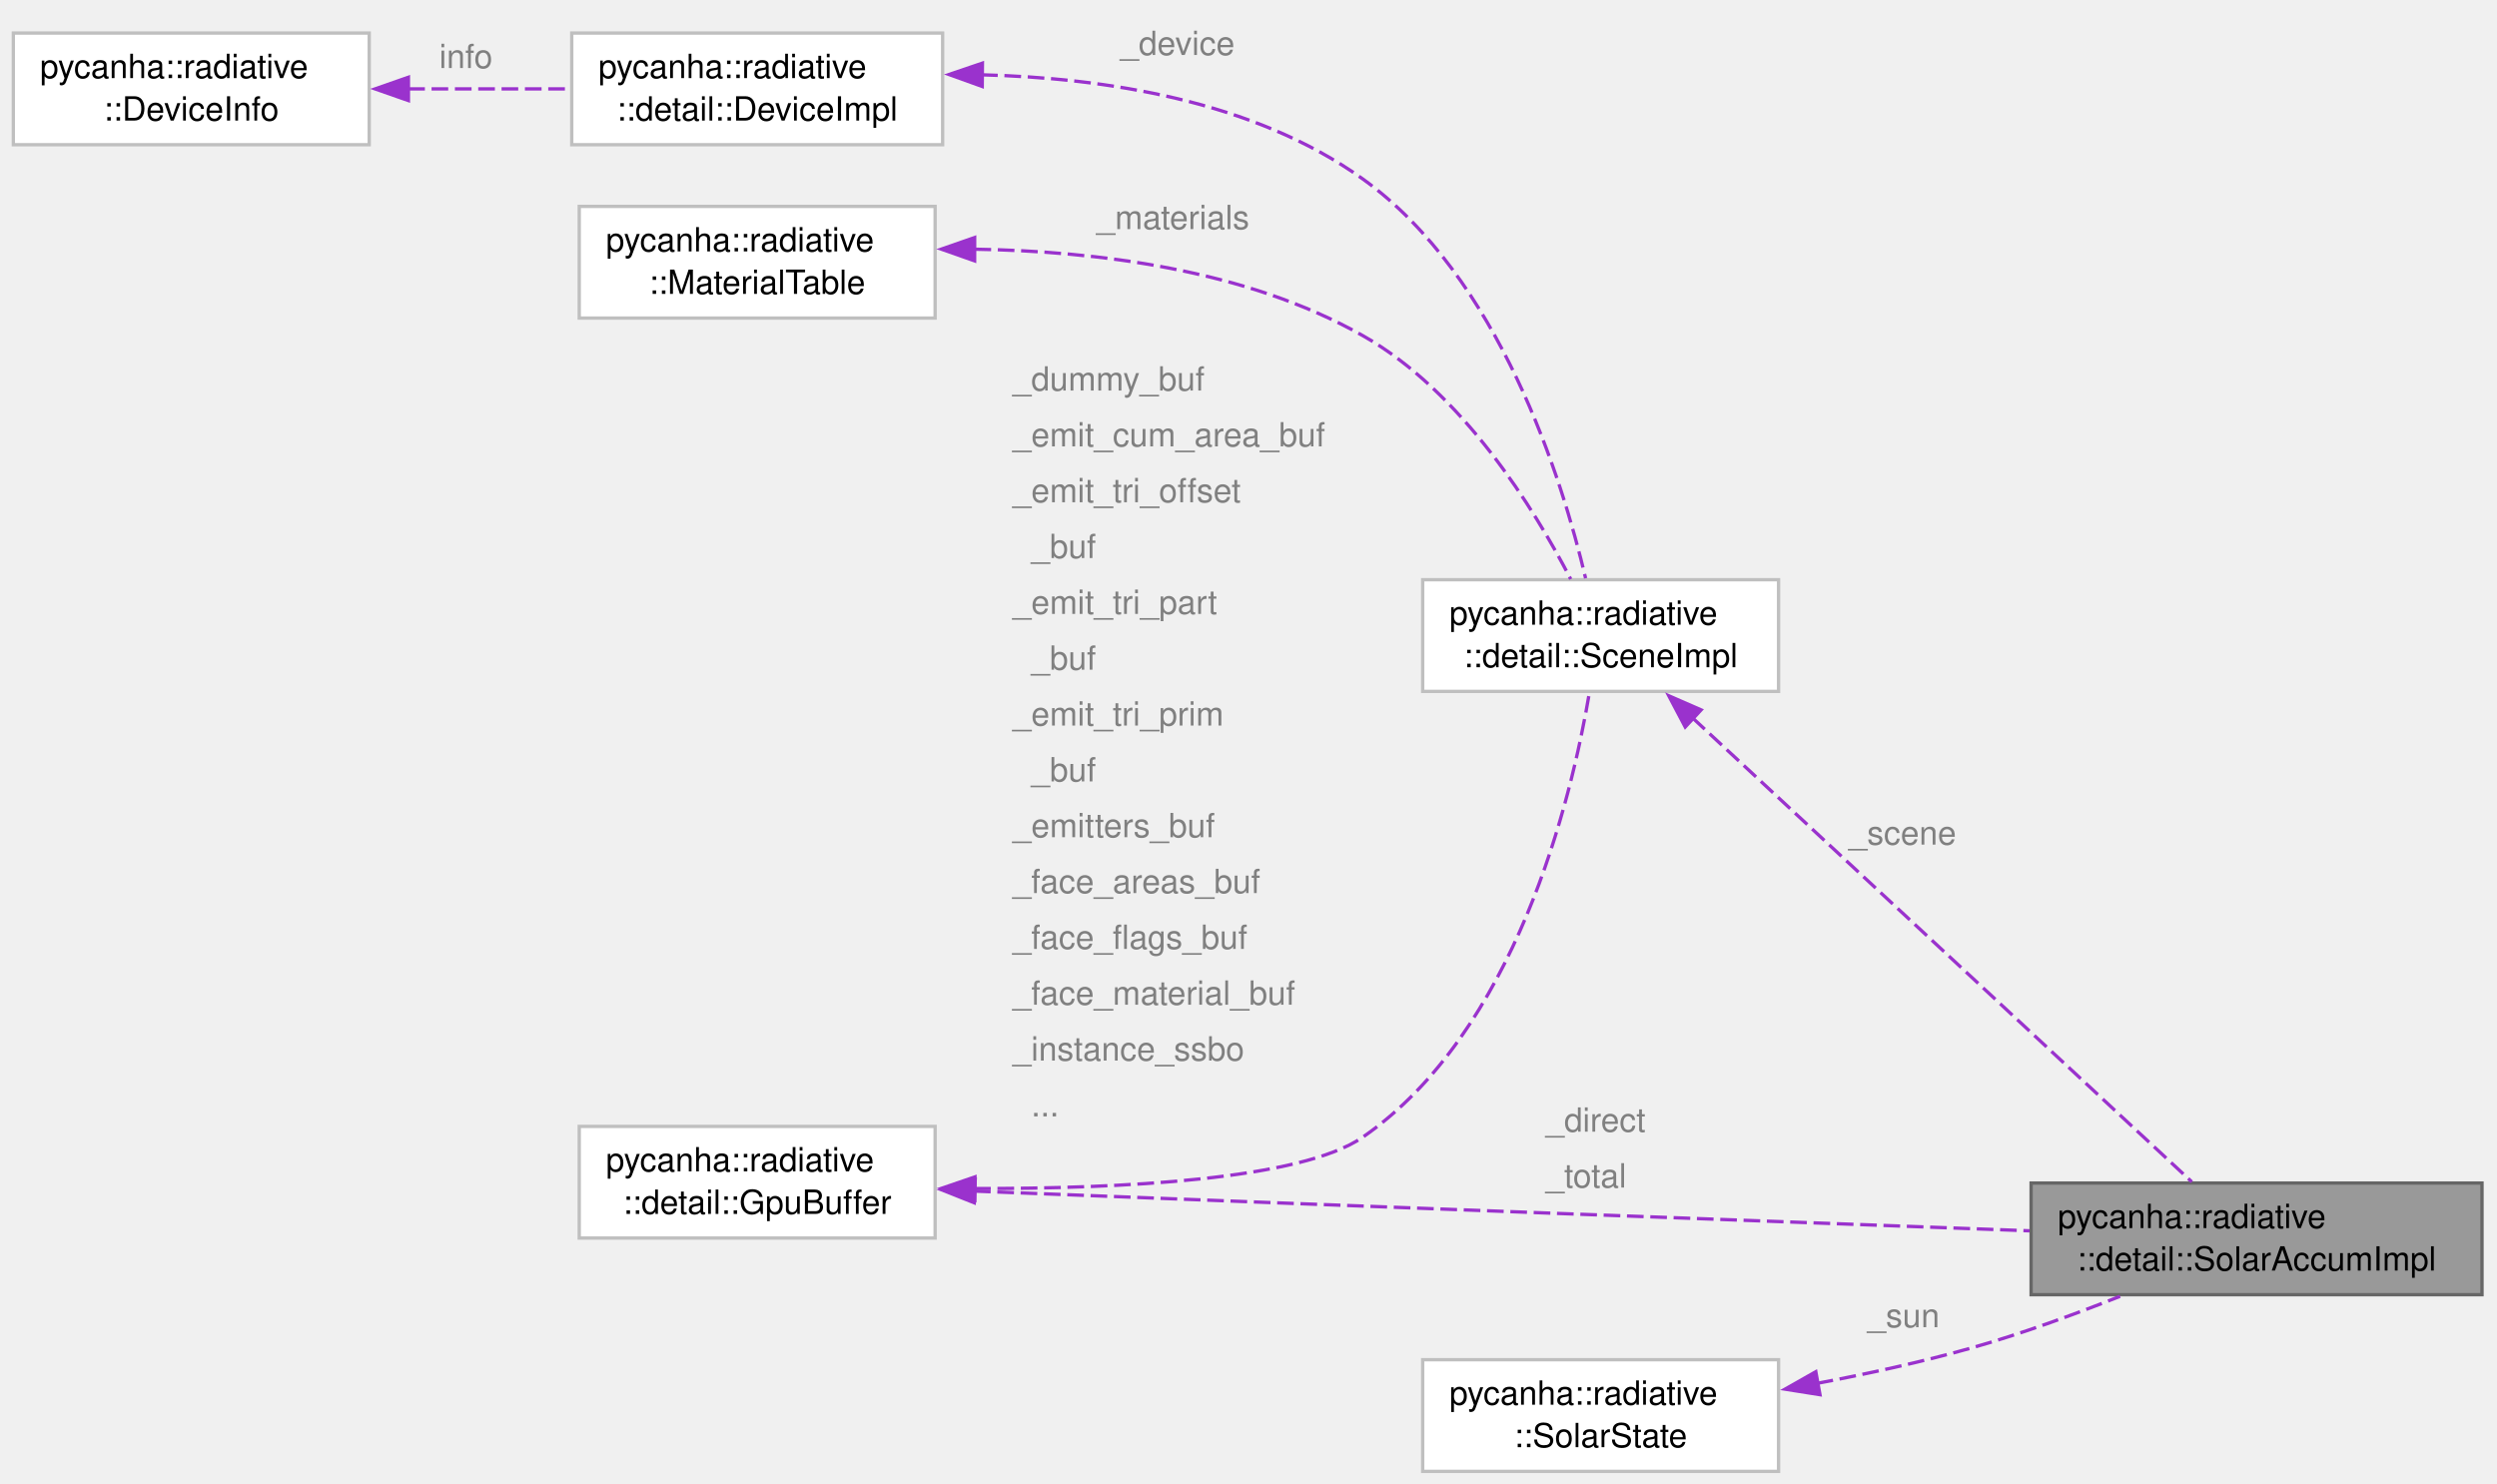
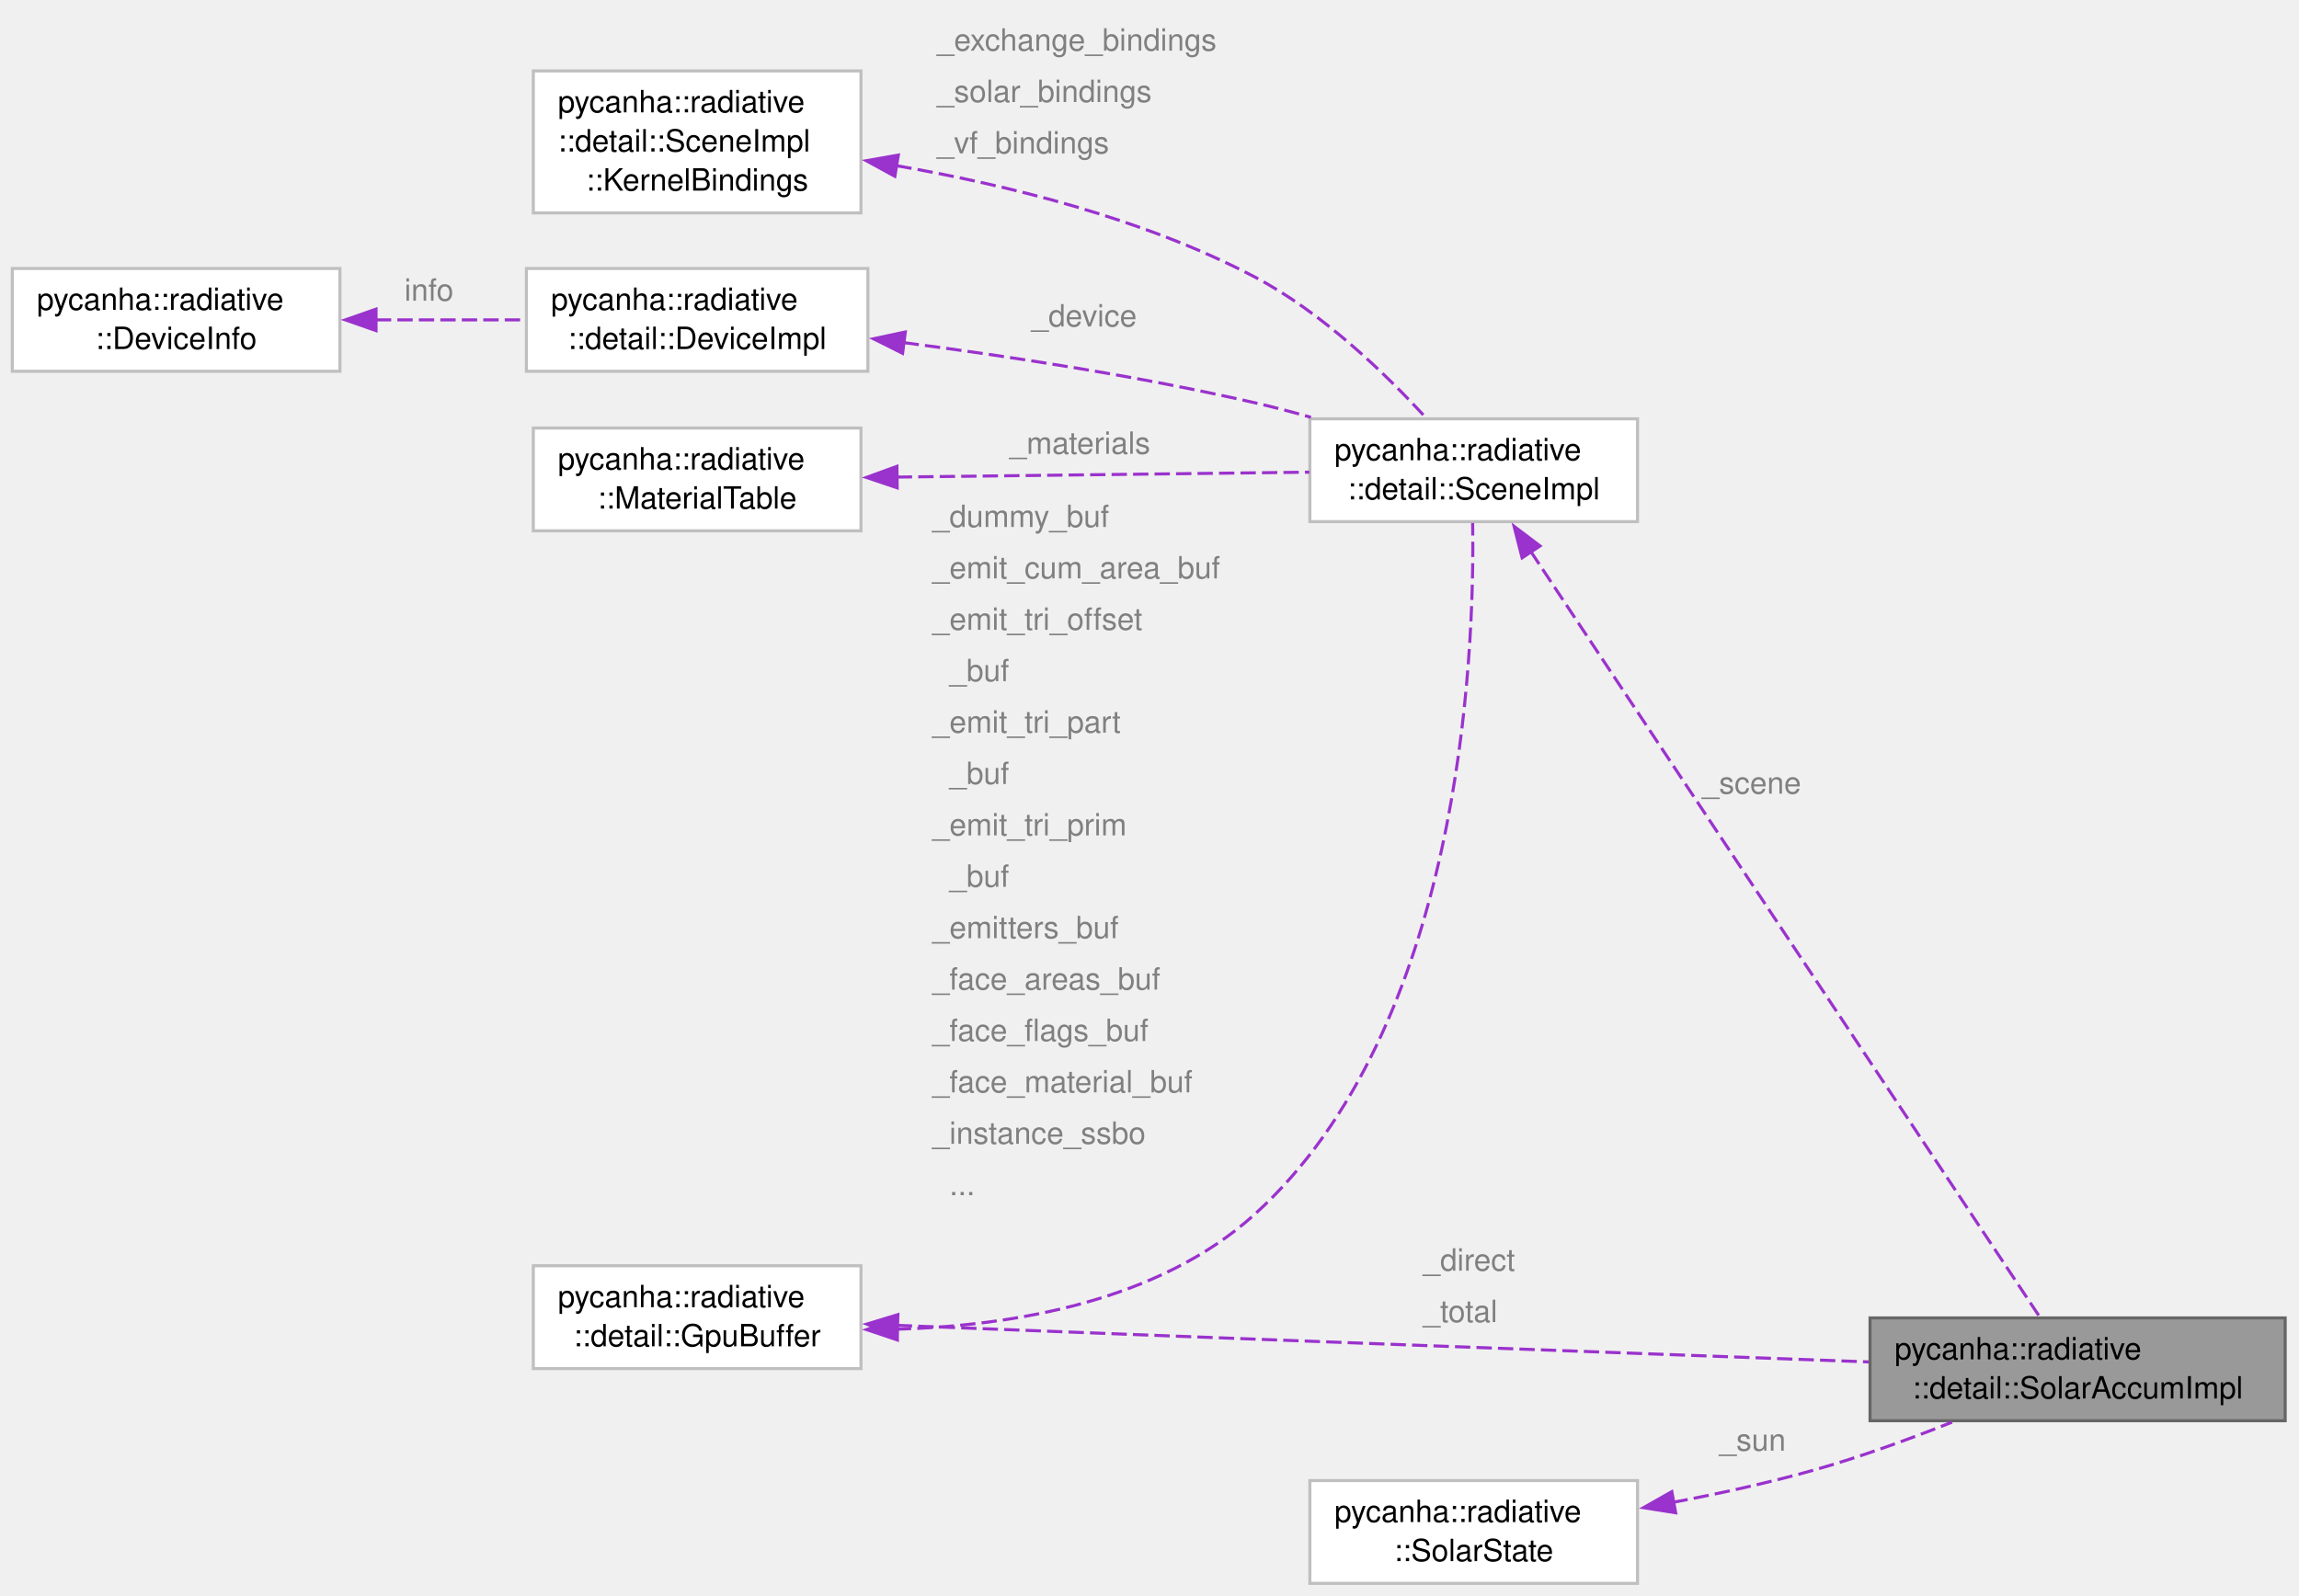
- <svg xmlns="http://www.w3.org/2000/svg" xmlns:xlink="http://www.w3.org/1999/xlink" width="749pt" height="445pt" viewBox="0.00 0.00 749.00 445.00">
-   <g id="graph0" class="graph" transform="scale(1 1) rotate(0) translate(4 441.42)">
+ <svg xmlns="http://www.w3.org/2000/svg" xmlns:xlink="http://www.w3.org/1999/xlink" width="749pt" height="520pt" viewBox="0.00 0.00 749.00 520.00">
+   <g id="graph0" class="graph" transform="scale(1 1) rotate(0) translate(4 515.99)">
    <g id="Node000001" class="node">
      <g id="a_Node000001">
        <a xlink:title=" ">
          <polygon fill="#999999" stroke="#666666" points="740.5,-86.5 605.25,-86.5 605.25,-53 740.5,-53 740.5,-86.5" />
          <text xml:space="preserve" text-anchor="start" x="613.25" y="-73" font-family="Helvetica,sans-Serif" font-size="10.00">pycanha::radiative</text>
          <text xml:space="preserve" text-anchor="middle" x="672.88" y="-60.25" font-family="Helvetica,sans-Serif" font-size="10.00">::detail::SolarAccumImpl</text>
        </a>
      </g>
    </g>
    <g id="Node000002" class="node">
      <g id="a_Node000002">
        <a xlink:href="classpycanha_1_1radiative_1_1detail_1_1SceneImpl.html" target="_top" xlink:title=" ">
-           <polygon fill="white" stroke="#bfbfbf" points="529.5,-267.5 422.75,-267.5 422.75,-234 529.5,-234 529.5,-267.5" />
-           <text xml:space="preserve" text-anchor="start" x="430.75" y="-254" font-family="Helvetica,sans-Serif" font-size="10.00">pycanha::radiative</text>
-           <text xml:space="preserve" text-anchor="middle" x="476.12" y="-241.25" font-family="Helvetica,sans-Serif" font-size="10.00">::detail::SceneImpl</text>
+           <polygon fill="white" stroke="#bfbfbf" points="529.5,-379.5 422.75,-379.5 422.75,-346 529.5,-346 529.5,-379.5" />
+           <text xml:space="preserve" text-anchor="start" x="430.75" y="-366" font-family="Helvetica,sans-Serif" font-size="10.00">pycanha::radiative</text>
+           <text xml:space="preserve" text-anchor="middle" x="476.12" y="-353.25" font-family="Helvetica,sans-Serif" font-size="10.00">::detail::SceneImpl</text>
        </a>
      </g>
    </g>
    <g id="edge1_Node000001_Node000002" class="edge">
      <g id="a_edge1_Node000001_Node000002">
        <a xlink:title=" ">
-           <path fill="none" stroke="#9a32cd" stroke-dasharray="5,2" d="M503.68,-226.07C543.79,-188.79 618.81,-119.07 653.46,-86.86" />
-           <polygon fill="#9a32cd" stroke="#9a32cd" points="501.5,-223.32 496.56,-232.69 506.26,-228.45 501.5,-223.32" />
+           <path fill="none" stroke="#9a32cd" stroke-dasharray="5,2" d="M494.68,-336.34C533.94,-277.27 627.95,-135.83 660.53,-86.82" />
+           <polygon fill="#9a32cd" stroke="#9a32cd" points="491.9,-334.2 489.28,-344.47 497.73,-338.08 491.9,-334.2" />
        </a>
      </g>
-       <text xml:space="preserve" text-anchor="start" x="550.5" y="-188.03" font-family="Helvetica,sans-Serif" font-size="10.00" fill="grey">_scene</text>
+       <text xml:space="preserve" text-anchor="start" x="550.5" y="-257.36" font-family="Helvetica,sans-Serif" font-size="10.00" fill="grey">_scene</text>
    </g>
    <g id="Node000003" class="node">
      <g id="a_Node000003">
        <a xlink:href="classpycanha_1_1radiative_1_1detail_1_1DeviceImpl.html" target="_top" xlink:title=" ">
-           <polygon fill="white" stroke="#bfbfbf" points="278.75,-431.5 167.5,-431.5 167.5,-398 278.75,-398 278.75,-431.5" />
-           <text xml:space="preserve" text-anchor="start" x="175.5" y="-418" font-family="Helvetica,sans-Serif" font-size="10.00">pycanha::radiative</text>
-           <text xml:space="preserve" text-anchor="middle" x="223.12" y="-405.25" font-family="Helvetica,sans-Serif" font-size="10.00">::detail::DeviceImpl</text>
+           <polygon fill="white" stroke="#bfbfbf" points="278.75,-428.5 167.5,-428.5 167.5,-395 278.75,-395 278.75,-428.5" />
+           <text xml:space="preserve" text-anchor="start" x="175.5" y="-415" font-family="Helvetica,sans-Serif" font-size="10.00">pycanha::radiative</text>
+           <text xml:space="preserve" text-anchor="middle" x="223.12" y="-402.25" font-family="Helvetica,sans-Serif" font-size="10.00">::detail::DeviceImpl</text>
        </a>
      </g>
    </g>
    <g id="edge2_Node000002_Node000003" class="edge">
      <g id="a_edge2_Node000002_Node000003">
        <a xlink:title=" ">
-           <path fill="none" stroke="#9a32cd" stroke-dasharray="5,2" d="M290.29,-418.98C327.09,-418.09 371.95,-411.28 404.75,-387.75 445.81,-358.29 464.6,-297.66 471.62,-267.94" />
-           <polygon fill="#9a32cd" stroke="#9a32cd" points="290.63,-415.48 280.66,-419.07 290.69,-422.48 290.63,-415.48" />
+           <path fill="none" stroke="#9a32cd" stroke-dasharray="5,2" d="M290.4,-404.34C324.76,-399.87 367.27,-393.36 404.75,-384.75 410.74,-383.38 416.96,-381.74 423.1,-380" />
+           <polygon fill="#9a32cd" stroke="#9a32cd" points="290.06,-400.85 280.58,-405.59 290.94,-407.8 290.06,-400.85" />
        </a>
      </g>
-       <text xml:space="preserve" text-anchor="start" x="332" y="-424.92" font-family="Helvetica,sans-Serif" font-size="10.00" fill="grey">_device</text>
+       <text xml:space="preserve" text-anchor="start" x="332" y="-409.6" font-family="Helvetica,sans-Serif" font-size="10.00" fill="grey">_device</text>
    </g>
    <g id="Node000004" class="node">
      <g id="a_Node000004">
        <a xlink:href="structpycanha_1_1radiative_1_1DeviceInfo.html" target="_top" xlink:title=" ">
-           <polygon fill="white" stroke="#bfbfbf" points="106.75,-431.5 0,-431.5 0,-398 106.75,-398 106.75,-431.5" />
-           <text xml:space="preserve" text-anchor="start" x="8" y="-418" font-family="Helvetica,sans-Serif" font-size="10.00">pycanha::radiative</text>
-           <text xml:space="preserve" text-anchor="middle" x="53.38" y="-405.25" font-family="Helvetica,sans-Serif" font-size="10.00">::DeviceInfo</text>
+           <polygon fill="white" stroke="#bfbfbf" points="106.75,-428.5 0,-428.5 0,-395 106.75,-395 106.75,-428.5" />
+           <text xml:space="preserve" text-anchor="start" x="8" y="-415" font-family="Helvetica,sans-Serif" font-size="10.00">pycanha::radiative</text>
+           <text xml:space="preserve" text-anchor="middle" x="53.38" y="-402.25" font-family="Helvetica,sans-Serif" font-size="10.00">::DeviceInfo</text>
        </a>
      </g>
    </g>
    <g id="edge3_Node000003_Node000004" class="edge">
      <g id="a_edge3_Node000003_Node000004">
        <a xlink:title=" ">
-           <path fill="none" stroke="#9a32cd" stroke-dasharray="5,2" d="M118.45,-414.75C134.48,-414.75 151.54,-414.75 167.09,-414.75" />
-           <polygon fill="#9a32cd" stroke="#9a32cd" points="118.51,-411.25 108.51,-414.75 118.51,-418.25 118.51,-411.25" />
+           <path fill="none" stroke="#9a32cd" stroke-dasharray="5,2" d="M118.45,-411.75C134.48,-411.75 151.54,-411.75 167.09,-411.75" />
+           <polygon fill="#9a32cd" stroke="#9a32cd" points="118.51,-408.25 108.51,-411.75 118.51,-415.25 118.51,-408.25" />
        </a>
      </g>
-       <text xml:space="preserve" text-anchor="start" x="127.75" y="-421" font-family="Helvetica,sans-Serif" font-size="10.00" fill="grey">info</text>
+       <text xml:space="preserve" text-anchor="start" x="127.75" y="-418" font-family="Helvetica,sans-Serif" font-size="10.00" fill="grey">info</text>
    </g>
    <g id="Node000005" class="node">
      <g id="a_Node000005">
        <a xlink:href="structpycanha_1_1radiative_1_1MaterialTable.html" target="_top" xlink:title=" ">
-           <polygon fill="white" stroke="#bfbfbf" points="276.5,-379.5 169.75,-379.5 169.75,-346 276.5,-346 276.5,-379.5" />
-           <text xml:space="preserve" text-anchor="start" x="177.75" y="-366" font-family="Helvetica,sans-Serif" font-size="10.00">pycanha::radiative</text>
-           <text xml:space="preserve" text-anchor="middle" x="223.12" y="-353.25" font-family="Helvetica,sans-Serif" font-size="10.00">::MaterialTable</text>
+           <polygon fill="white" stroke="#bfbfbf" points="276.5,-376.5 169.75,-376.5 169.75,-343 276.5,-343 276.5,-376.5" />
+           <text xml:space="preserve" text-anchor="start" x="177.75" y="-363" font-family="Helvetica,sans-Serif" font-size="10.00">pycanha::radiative</text>
+           <text xml:space="preserve" text-anchor="middle" x="223.12" y="-350.25" font-family="Helvetica,sans-Serif" font-size="10.00">::MaterialTable</text>
        </a>
      </g>
    </g>
    <g id="edge4_Node000002_Node000005" class="edge">
      <g id="a_edge4_Node000002_Node000005">
        <a xlink:title=" ">
-           <path fill="none" stroke="#9a32cd" stroke-dasharray="5,2" d="M288.3,-366.66C324.61,-366.11 369.63,-360.59 404.75,-340.75 434.63,-323.87 456.26,-288.71 467.15,-267.68" />
-           <polygon fill="#9a32cd" stroke="#9a32cd" points="288.35,-363.16 278.36,-366.68 288.36,-370.16 288.35,-363.16" />
+           <path fill="none" stroke="#9a32cd" stroke-dasharray="5,2" d="M288.15,-360.52C329.8,-361.01 383.44,-361.65 422.58,-362.12" />
+           <polygon fill="#9a32cd" stroke="#9a32cd" points="288.3,-357.02 278.26,-360.4 288.21,-364.02 288.3,-357.02" />
        </a>
      </g>
-       <text xml:space="preserve" text-anchor="start" x="324.88" y="-372.69" font-family="Helvetica,sans-Serif" font-size="10.00" fill="grey">_materials</text>
+       <text xml:space="preserve" text-anchor="start" x="324.88" y="-368.11" font-family="Helvetica,sans-Serif" font-size="10.00" fill="grey">_materials</text>
    </g>
    <g id="Node000006" class="node">
      <g id="a_Node000006">
        <a xlink:href="structpycanha_1_1radiative_1_1detail_1_1GpuBuffer.html" target="_top" xlink:title=" ">
          <polygon fill="white" stroke="#bfbfbf" points="276.5,-103.5 169.75,-103.5 169.75,-70 276.5,-70 276.5,-103.5" />
          <text xml:space="preserve" text-anchor="start" x="177.75" y="-90" font-family="Helvetica,sans-Serif" font-size="10.00">pycanha::radiative</text>
          <text xml:space="preserve" text-anchor="middle" x="223.12" y="-77.25" font-family="Helvetica,sans-Serif" font-size="10.00">::detail::GpuBuffer</text>
        </a>
      </g>
    </g>
-     <g id="edge6_Node000001_Node000006" class="edge">
-       <g id="a_edge6_Node000001_Node000006">
+     <g id="edge7_Node000001_Node000006" class="edge">
+       <g id="a_edge7_Node000001_Node000006">
        <a xlink:title=" ">
          <path fill="none" stroke="#9a32cd" stroke-dasharray="5,2" d="M288.16,-84.09C291.06,-83.97 293.94,-83.86 296.75,-83.75 404.53,-79.51 529.73,-74.9 604.79,-72.17" />
          <polygon fill="#9a32cd" stroke="#9a32cd" points="288.24,-80.58 278.39,-84.49 288.53,-87.58 288.24,-80.58" />
        </a>
      </g>
      <text xml:space="preserve" text-anchor="start" x="459.62" y="-101.91" font-family="Helvetica,sans-Serif" font-size="10.00" fill="grey">_direct</text>
      <text xml:space="preserve" text-anchor="start" x="459.62" y="-85.16" font-family="Helvetica,sans-Serif" font-size="10.00" fill="grey">_total</text>
    </g>
    <g id="edge5_Node000002_Node000006" class="edge">
      <g id="a_edge5_Node000002_Node000006">
        <a xlink:title=" ">
-           <path fill="none" stroke="#9a32cd" stroke-dasharray="5,2" d="M288.2,-84.85C332.37,-84.78 386.3,-87.52 404.75,-100.25 450.57,-131.87 467.3,-201.35 472.76,-233.64" />
-           <polygon fill="#9a32cd" stroke="#9a32cd" points="288.41,-81.35 278.43,-84.92 288.46,-88.35 288.41,-81.35" />
+           <path fill="none" stroke="#9a32cd" stroke-dasharray="5,2" d="M287.87,-82.81C326.19,-83.92 373.44,-91.9 404.75,-120.25 471.69,-180.87 476.47,-300.95 475.78,-345.55" />
+           <polygon fill="#9a32cd" stroke="#9a32cd" points="288.36,-79.32 278.32,-82.7 288.27,-86.32 288.36,-79.32" />
        </a>
      </g>
-       <text xml:space="preserve" text-anchor="start" x="299.75" y="-324.25" font-family="Helvetica,sans-Serif" font-size="10.00" fill="grey">_dummy_buf</text>
-       <text xml:space="preserve" text-anchor="start" x="299.75" y="-307.5" font-family="Helvetica,sans-Serif" font-size="10.00" fill="grey">_emit_cum_area_buf</text>
-       <text xml:space="preserve" text-anchor="start" x="299.75" y="-290.75" font-family="Helvetica,sans-Serif" font-size="10.00" fill="grey">_emit_tri_offset</text>
-       <text xml:space="preserve" text-anchor="start" x="299.75" y="-274" font-family="Helvetica,sans-Serif" font-size="10.00" fill="grey">  _buf</text>
-       <text xml:space="preserve" text-anchor="start" x="299.75" y="-257.25" font-family="Helvetica,sans-Serif" font-size="10.00" fill="grey">_emit_tri_part</text>
-       <text xml:space="preserve" text-anchor="start" x="299.75" y="-240.5" font-family="Helvetica,sans-Serif" font-size="10.00" fill="grey">  _buf</text>
-       <text xml:space="preserve" text-anchor="start" x="299.75" y="-223.75" font-family="Helvetica,sans-Serif" font-size="10.00" fill="grey">_emit_tri_prim</text>
-       <text xml:space="preserve" text-anchor="start" x="299.75" y="-207" font-family="Helvetica,sans-Serif" font-size="10.00" fill="grey">  _buf</text>
-       <text xml:space="preserve" text-anchor="start" x="299.75" y="-190.25" font-family="Helvetica,sans-Serif" font-size="10.00" fill="grey">_emitters_buf</text>
-       <text xml:space="preserve" text-anchor="start" x="299.75" y="-173.5" font-family="Helvetica,sans-Serif" font-size="10.00" fill="grey">_face_areas_buf</text>
-       <text xml:space="preserve" text-anchor="start" x="299.75" y="-156.75" font-family="Helvetica,sans-Serif" font-size="10.00" fill="grey">_face_flags_buf</text>
-       <text xml:space="preserve" text-anchor="start" x="299.75" y="-140" font-family="Helvetica,sans-Serif" font-size="10.00" fill="grey">_face_material_buf</text>
-       <text xml:space="preserve" text-anchor="start" x="299.75" y="-123.25" font-family="Helvetica,sans-Serif" font-size="10.00" fill="grey">_instance_ssbo</text>
-       <text xml:space="preserve" text-anchor="start" x="299.75" y="-106.5" font-family="Helvetica,sans-Serif" font-size="10.00" fill="grey">  ...</text>
+       <text xml:space="preserve" text-anchor="start" x="299.75" y="-344.25" font-family="Helvetica,sans-Serif" font-size="10.00" fill="grey">_dummy_buf</text>
+       <text xml:space="preserve" text-anchor="start" x="299.75" y="-327.5" font-family="Helvetica,sans-Serif" font-size="10.00" fill="grey">_emit_cum_area_buf</text>
+       <text xml:space="preserve" text-anchor="start" x="299.75" y="-310.75" font-family="Helvetica,sans-Serif" font-size="10.00" fill="grey">_emit_tri_offset</text>
+       <text xml:space="preserve" text-anchor="start" x="299.75" y="-294" font-family="Helvetica,sans-Serif" font-size="10.00" fill="grey">  _buf</text>
+       <text xml:space="preserve" text-anchor="start" x="299.75" y="-277.25" font-family="Helvetica,sans-Serif" font-size="10.00" fill="grey">_emit_tri_part</text>
+       <text xml:space="preserve" text-anchor="start" x="299.75" y="-260.5" font-family="Helvetica,sans-Serif" font-size="10.00" fill="grey">  _buf</text>
+       <text xml:space="preserve" text-anchor="start" x="299.75" y="-243.75" font-family="Helvetica,sans-Serif" font-size="10.00" fill="grey">_emit_tri_prim</text>
+       <text xml:space="preserve" text-anchor="start" x="299.75" y="-227" font-family="Helvetica,sans-Serif" font-size="10.00" fill="grey">  _buf</text>
+       <text xml:space="preserve" text-anchor="start" x="299.75" y="-210.25" font-family="Helvetica,sans-Serif" font-size="10.00" fill="grey">_emitters_buf</text>
+       <text xml:space="preserve" text-anchor="start" x="299.75" y="-193.5" font-family="Helvetica,sans-Serif" font-size="10.00" fill="grey">_face_areas_buf</text>
+       <text xml:space="preserve" text-anchor="start" x="299.75" y="-176.75" font-family="Helvetica,sans-Serif" font-size="10.00" fill="grey">_face_flags_buf</text>
+       <text xml:space="preserve" text-anchor="start" x="299.75" y="-160" font-family="Helvetica,sans-Serif" font-size="10.00" fill="grey">_face_material_buf</text>
+       <text xml:space="preserve" text-anchor="start" x="299.75" y="-143.25" font-family="Helvetica,sans-Serif" font-size="10.00" fill="grey">_instance_ssbo</text>
+       <text xml:space="preserve" text-anchor="start" x="299.75" y="-126.5" font-family="Helvetica,sans-Serif" font-size="10.00" fill="grey">  ...</text>
    </g>
    <g id="Node000007" class="node">
      <g id="a_Node000007">
+         <a xlink:href="structpycanha_1_1radiative_1_1detail_1_1SceneImpl_1_1KernelBindings.html" target="_top" xlink:title=" ">
+           <polygon fill="white" stroke="#bfbfbf" points="276.5,-492.88 169.75,-492.88 169.75,-446.62 276.5,-446.62 276.5,-492.88" />
+           <text xml:space="preserve" text-anchor="start" x="177.75" y="-479.38" font-family="Helvetica,sans-Serif" font-size="10.00">pycanha::radiative</text>
+           <text xml:space="preserve" text-anchor="start" x="177.75" y="-466.62" font-family="Helvetica,sans-Serif" font-size="10.00">::detail::SceneImpl</text>
+           <text xml:space="preserve" text-anchor="middle" x="223.12" y="-453.88" font-family="Helvetica,sans-Serif" font-size="10.00">::KernelBindings</text>
+         </a>
+       </g>
+     </g>
+     <g id="edge6_Node000002_Node000007" class="edge">
+       <g id="a_edge6_Node000002_Node000007">
+         <a xlink:title=" ">
+           <path fill="none" stroke="#9a32cd" stroke-dasharray="5,2" d="M288.05,-462C323.9,-455.78 368.54,-444.81 404.75,-425.75 426.81,-414.14 447.48,-394.11 460.64,-379.75" />
+           <polygon fill="#9a32cd" stroke="#9a32cd" points="287.54,-458.54 278.24,-463.62 288.67,-465.45 287.54,-458.54" />
+         </a>
+       </g>
+       <text xml:space="preserve" text-anchor="start" x="301.25" y="-499.49" font-family="Helvetica,sans-Serif" font-size="10.00" fill="grey">_exchange_bindings</text>
+       <text xml:space="preserve" text-anchor="start" x="301.25" y="-482.74" font-family="Helvetica,sans-Serif" font-size="10.00" fill="grey">_solar_bindings</text>
+       <text xml:space="preserve" text-anchor="start" x="301.25" y="-465.99" font-family="Helvetica,sans-Serif" font-size="10.00" fill="grey">_vf_bindings</text>
+     </g>
+     <g id="Node000008" class="node">
+       <g id="a_Node000008">
        <a xlink:href="structpycanha_1_1radiative_1_1SolarState.html" target="_top" xlink:title=" ">
          <polygon fill="white" stroke="#bfbfbf" points="529.5,-33.5 422.75,-33.5 422.75,0 529.5,0 529.5,-33.5" />
          <text xml:space="preserve" text-anchor="start" x="430.75" y="-20" font-family="Helvetica,sans-Serif" font-size="10.00">pycanha::radiative</text>
          <text xml:space="preserve" text-anchor="middle" x="476.12" y="-7.25" font-family="Helvetica,sans-Serif" font-size="10.00">::SolarState</text>
        </a>
      </g>
    </g>
-     <g id="edge7_Node000001_Node000007" class="edge">
-       <g id="a_edge7_Node000001_Node000007">
+     <g id="edge8_Node000001_Node000008" class="edge">
+       <g id="a_edge8_Node000001_Node000008">
        <a xlink:title=" ">
          <path fill="none" stroke="#9a32cd" stroke-dasharray="5,2" d="M540.92,-26.38C556.22,-29.27 572.42,-32.81 587.25,-37 602.11,-41.2 617.99,-46.98 631.94,-52.52" />
          <polygon fill="#9a32cd" stroke="#9a32cd" points="541.92,-23.01 531.45,-24.67 540.67,-29.9 541.92,-23.01" />
        </a>
      </g>
      <text xml:space="preserve" text-anchor="start" x="556.12" y="-43.25" font-family="Helvetica,sans-Serif" font-size="10.00" fill="grey">_sun</text>
    </g>
  </g>
</svg>
